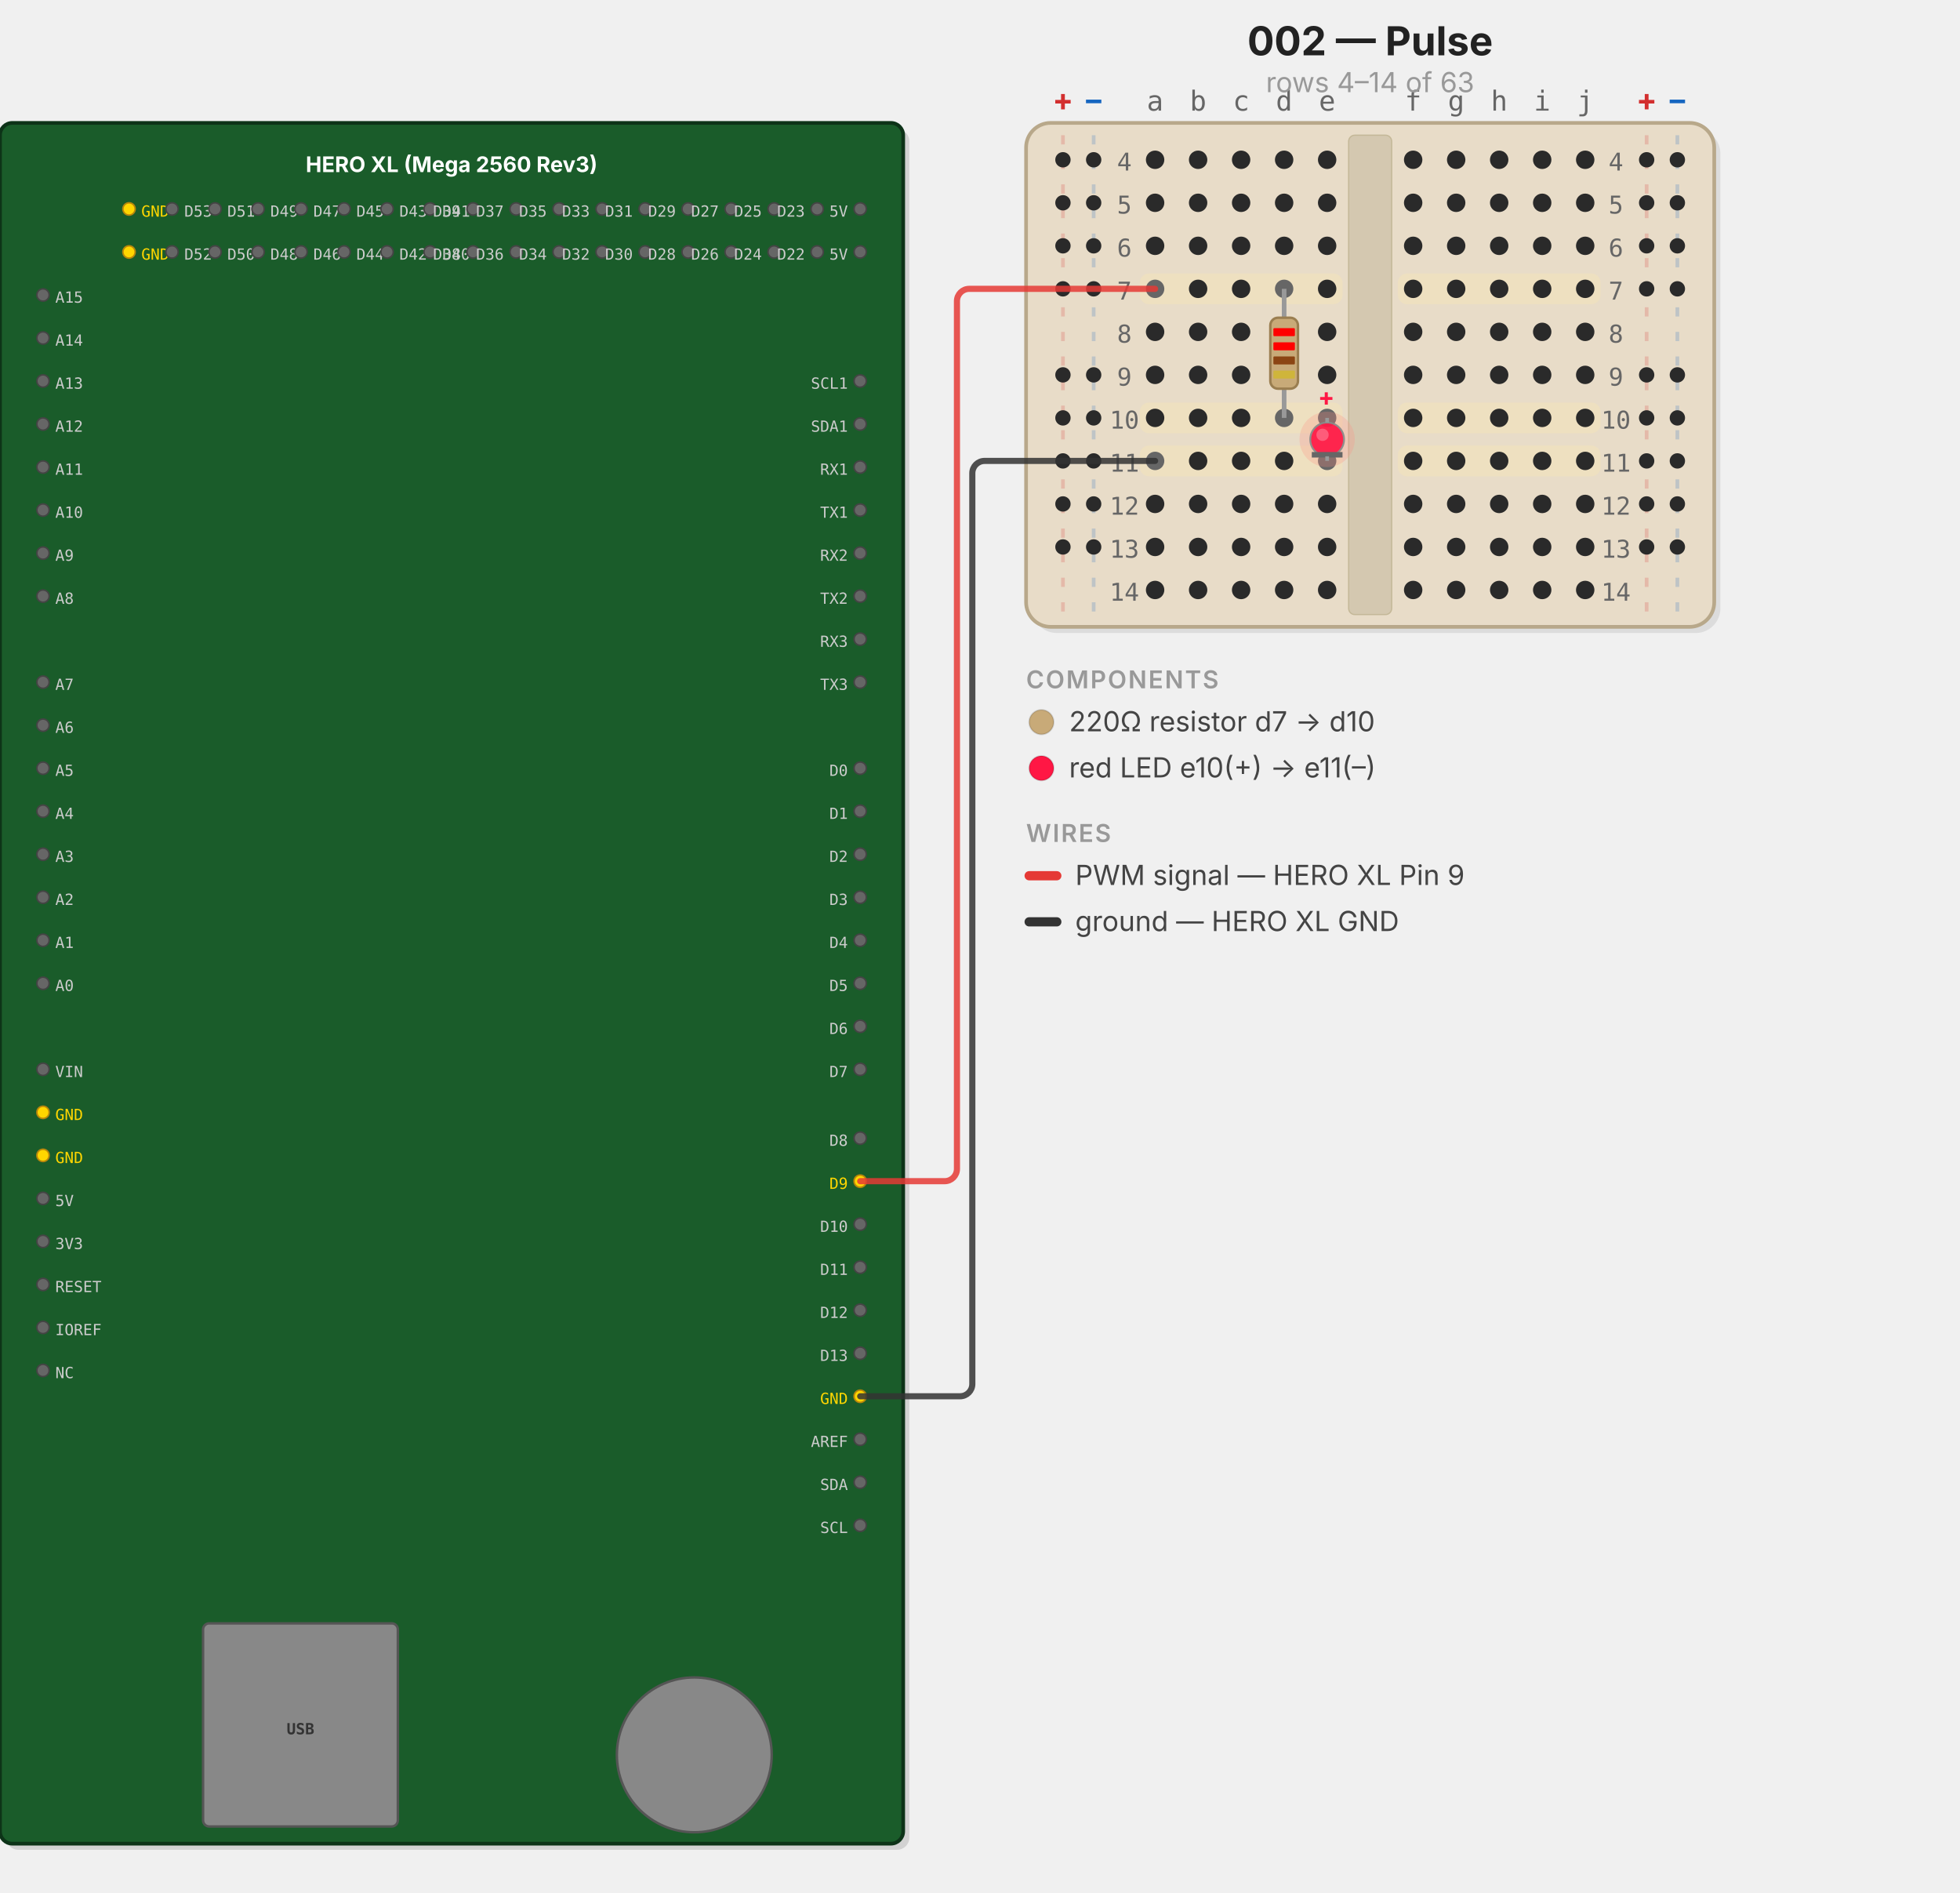
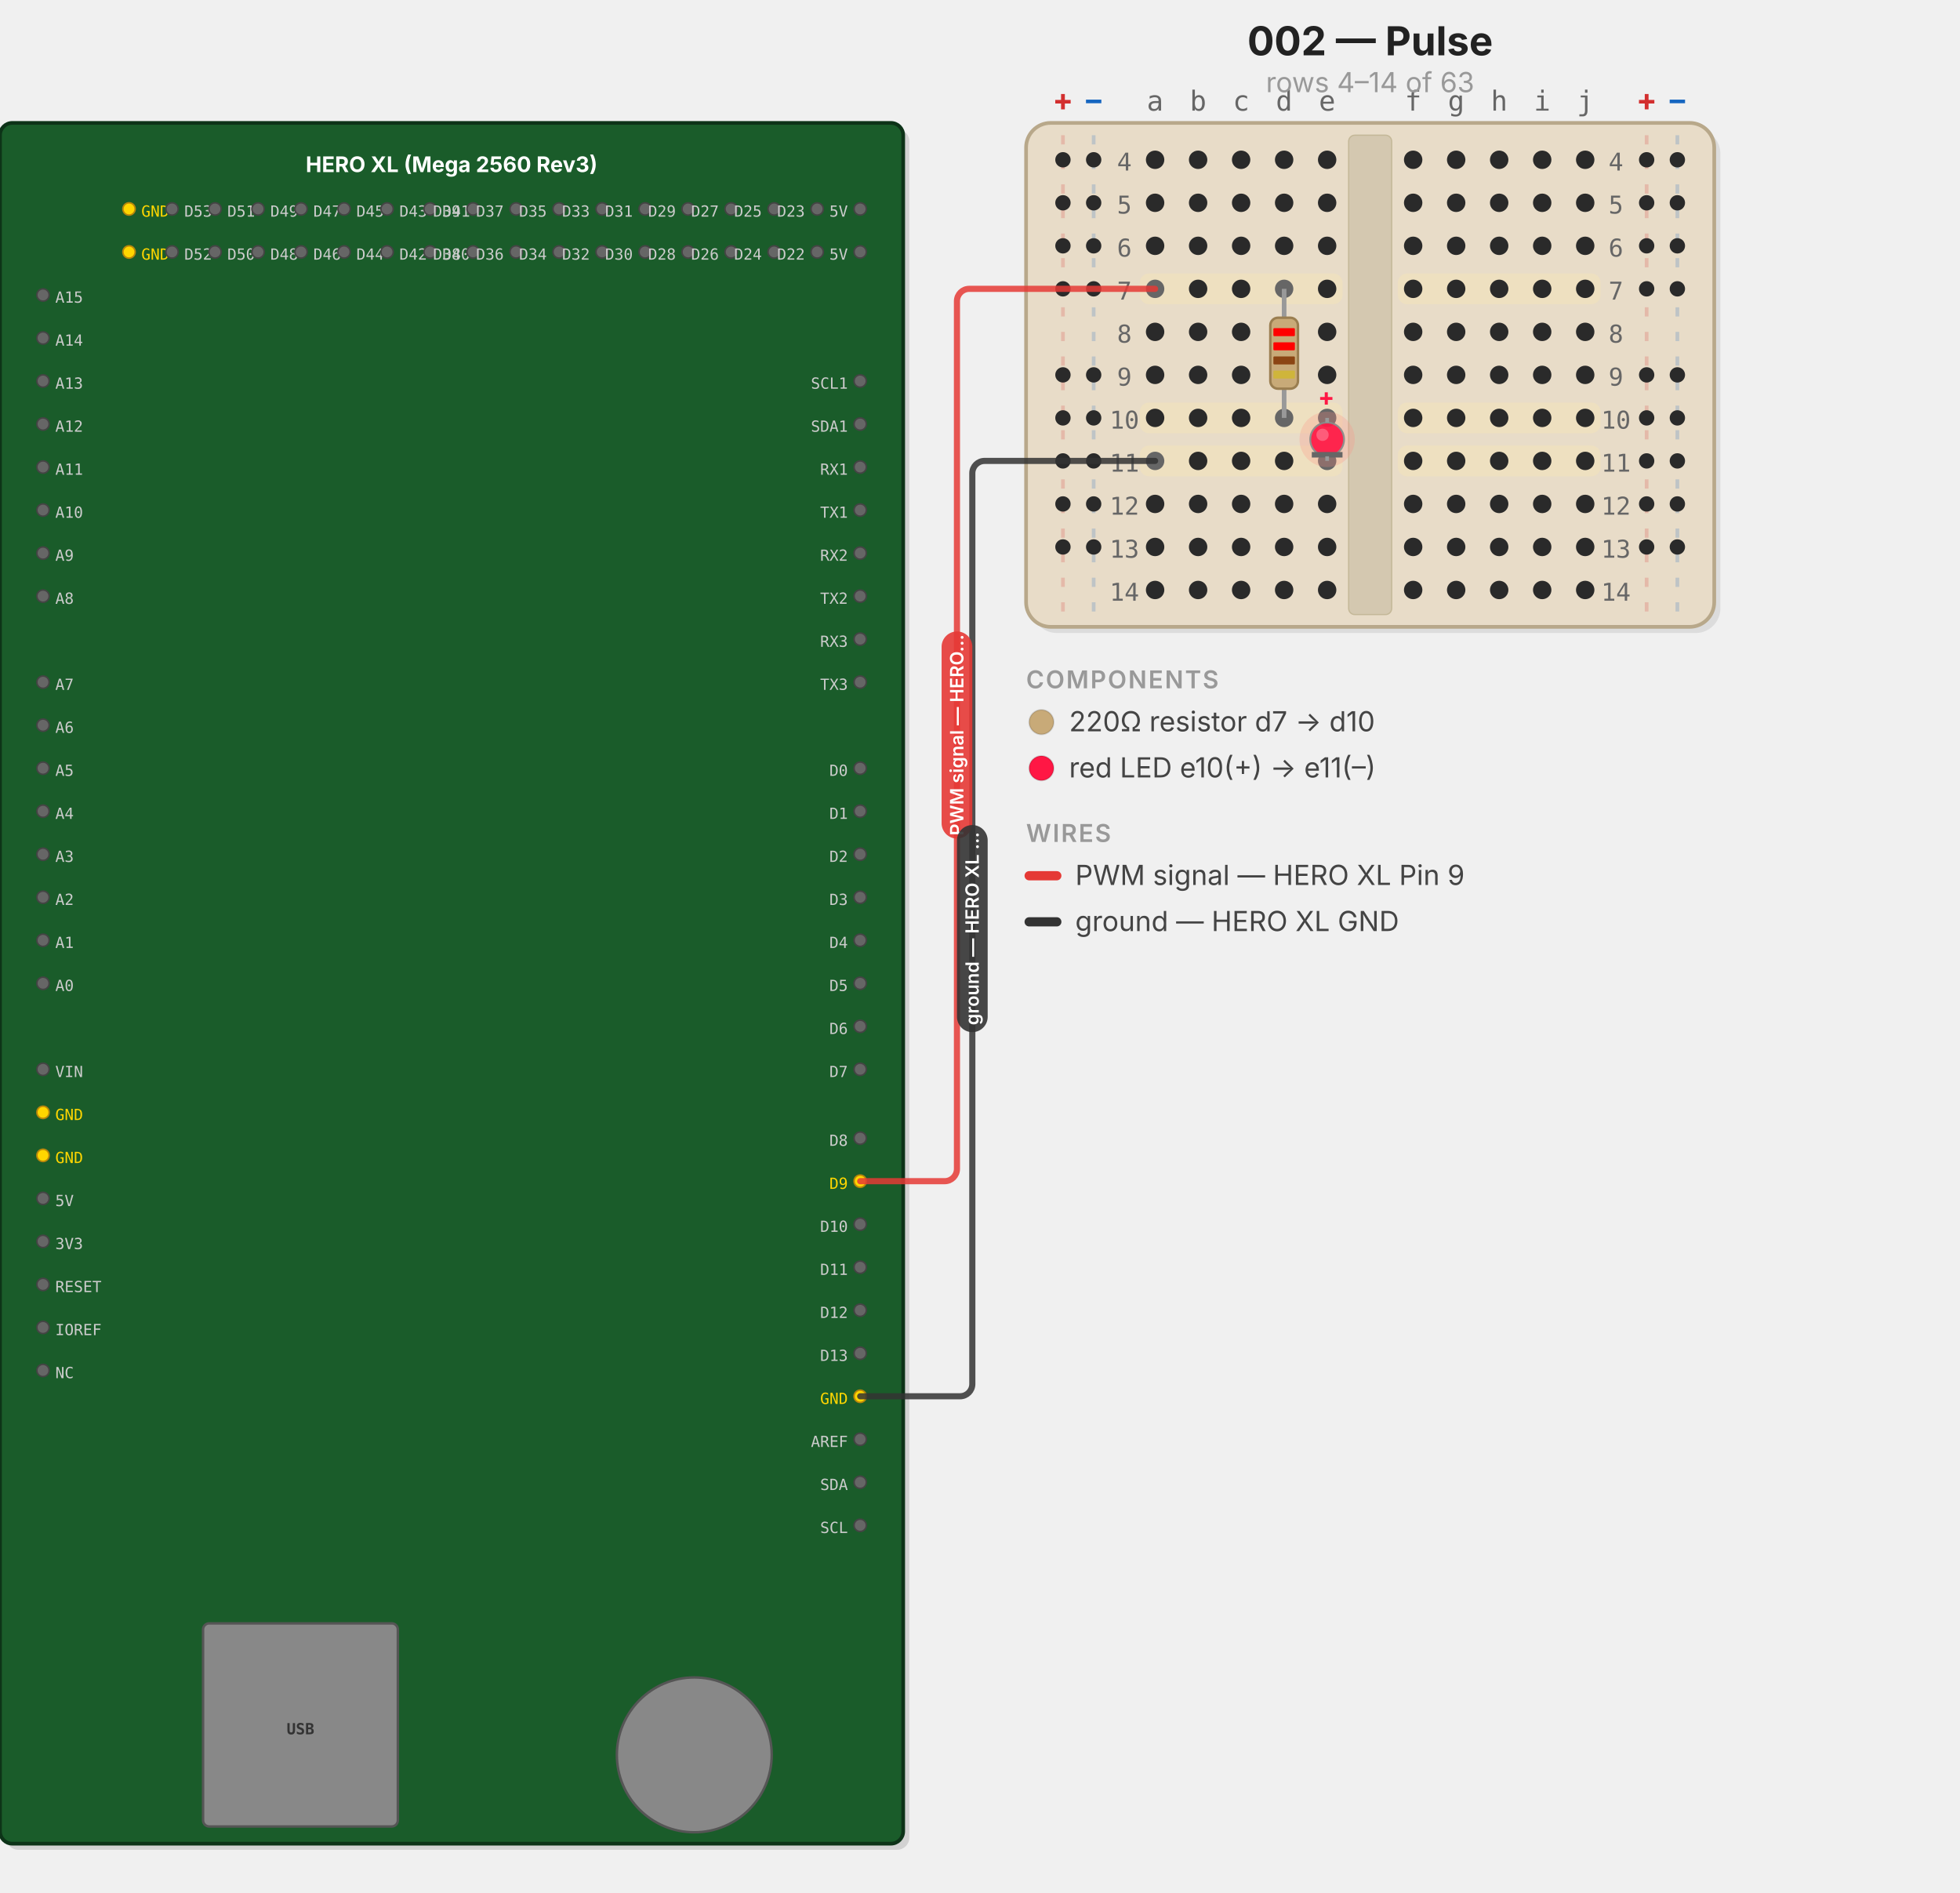
<svg xmlns="http://www.w3.org/2000/svg" viewBox="0 0 638 616" width="638" height="616" style="background:#fff">
  <rect x="2.0" y="42.0" width="294.0" height="560.0" rx="4" fill="#00000020" />
  <rect x="0.0" y="40.0" width="294.0" height="560.0" rx="4" fill="#1a5c2a" stroke="#0d3318" stroke-width="1.2" />
  <rect x="66.1" y="528.3" width="63.4" height="66.1" rx="2" fill="#888" stroke="#555" stroke-width="0.8" />
  <text x="97.8" y="564.4" font-size="5" fill="#333" font-weight="600" text-anchor="middle" font-family="'SF Mono', 'Cascadia Code', 'Fira Code', monospace">USB</text>
  <circle cx="226.0" cy="571.1" r="25.2" fill="#888" stroke="#555" stroke-width="0.8" />
  <text x="147.0" y="56.0" font-size="7" fill="white" font-weight="700" text-anchor="middle" font-family="system-ui, -apple-system, 'Segoe UI', sans-serif">HERO XL (Mega 2560 Rev3)</text>
  <circle cx="14.0" cy="446.0" r="2.0" fill="#666" stroke="#444" stroke-width="0.5" />
  <text x="18.0" y="448.5" font-size="5" fill="#ccc" font-family="'SF Mono', 'Cascadia Code', 'Fira Code', monospace">NC</text>
  <circle cx="14.0" cy="432.0" r="2.0" fill="#666" stroke="#444" stroke-width="0.5" />
  <text x="18.0" y="434.5" font-size="5" fill="#ccc" font-family="'SF Mono', 'Cascadia Code', 'Fira Code', monospace">IOREF</text>
  <circle cx="14.0" cy="418.0" r="2.0" fill="#666" stroke="#444" stroke-width="0.5" />
  <text x="18.0" y="420.5" font-size="5" fill="#ccc" font-family="'SF Mono', 'Cascadia Code', 'Fira Code', monospace">RESET</text>
  <circle cx="14.0" cy="404.0" r="2.0" fill="#666" stroke="#444" stroke-width="0.5" />
  <text x="18.0" y="406.5" font-size="5" fill="#ccc" font-family="'SF Mono', 'Cascadia Code', 'Fira Code', monospace">3V3</text>
  <circle cx="14.0" cy="390.0" r="2.0" fill="#666" stroke="#444" stroke-width="0.5" />
  <text x="18.0" y="392.5" font-size="5" fill="#ccc" font-family="'SF Mono', 'Cascadia Code', 'Fira Code', monospace">5V</text>
  <circle cx="14.0" cy="376.0" r="2.0" fill="#ffd600" stroke="#b8860b" stroke-width="0.5" />
  <text x="18.0" y="378.5" font-size="5" fill="#ffd600" font-family="'SF Mono', 'Cascadia Code', 'Fira Code', monospace">GND</text>
  <circle cx="14.0" cy="362.0" r="2.0" fill="#ffd600" stroke="#b8860b" stroke-width="0.5" />
  <text x="18.0" y="364.5" font-size="5" fill="#ffd600" font-family="'SF Mono', 'Cascadia Code', 'Fira Code', monospace">GND</text>
  <circle cx="14.0" cy="348.0" r="2.0" fill="#666" stroke="#444" stroke-width="0.5" />
  <text x="18.0" y="350.5" font-size="5" fill="#ccc" font-family="'SF Mono', 'Cascadia Code', 'Fira Code', monospace">VIN</text>
  <circle cx="14.0" cy="320.0" r="2.0" fill="#666" stroke="#444" stroke-width="0.5" />
  <text x="18.0" y="322.5" font-size="5" fill="#ccc" font-family="'SF Mono', 'Cascadia Code', 'Fira Code', monospace">A0</text>
  <circle cx="14.0" cy="306.0" r="2.0" fill="#666" stroke="#444" stroke-width="0.5" />
  <text x="18.0" y="308.5" font-size="5" fill="#ccc" font-family="'SF Mono', 'Cascadia Code', 'Fira Code', monospace">A1</text>
  <circle cx="14.0" cy="292.0" r="2.0" fill="#666" stroke="#444" stroke-width="0.5" />
  <text x="18.0" y="294.5" font-size="5" fill="#ccc" font-family="'SF Mono', 'Cascadia Code', 'Fira Code', monospace">A2</text>
  <circle cx="14.0" cy="278.0" r="2.0" fill="#666" stroke="#444" stroke-width="0.5" />
  <text x="18.0" y="280.5" font-size="5" fill="#ccc" font-family="'SF Mono', 'Cascadia Code', 'Fira Code', monospace">A3</text>
  <circle cx="14.0" cy="264.0" r="2.0" fill="#666" stroke="#444" stroke-width="0.5" />
  <text x="18.0" y="266.5" font-size="5" fill="#ccc" font-family="'SF Mono', 'Cascadia Code', 'Fira Code', monospace">A4</text>
  <circle cx="14.0" cy="250.0" r="2.0" fill="#666" stroke="#444" stroke-width="0.5" />
  <text x="18.0" y="252.5" font-size="5" fill="#ccc" font-family="'SF Mono', 'Cascadia Code', 'Fira Code', monospace">A5</text>
  <circle cx="14.0" cy="236.0" r="2.0" fill="#666" stroke="#444" stroke-width="0.5" />
  <text x="18.0" y="238.5" font-size="5" fill="#ccc" font-family="'SF Mono', 'Cascadia Code', 'Fira Code', monospace">A6</text>
  <circle cx="14.0" cy="222.0" r="2.0" fill="#666" stroke="#444" stroke-width="0.5" />
  <text x="18.0" y="224.5" font-size="5" fill="#ccc" font-family="'SF Mono', 'Cascadia Code', 'Fira Code', monospace">A7</text>
  <circle cx="14.0" cy="194.0" r="2.0" fill="#666" stroke="#444" stroke-width="0.5" />
  <text x="18.0" y="196.5" font-size="5" fill="#ccc" font-family="'SF Mono', 'Cascadia Code', 'Fira Code', monospace">A8</text>
  <circle cx="14.0" cy="180.0" r="2.0" fill="#666" stroke="#444" stroke-width="0.5" />
  <text x="18.0" y="182.5" font-size="5" fill="#ccc" font-family="'SF Mono', 'Cascadia Code', 'Fira Code', monospace">A9</text>
  <circle cx="14.0" cy="166.0" r="2.0" fill="#666" stroke="#444" stroke-width="0.5" />
  <text x="18.0" y="168.5" font-size="5" fill="#ccc" font-family="'SF Mono', 'Cascadia Code', 'Fira Code', monospace">A10</text>
  <circle cx="14.0" cy="152.0" r="2.0" fill="#666" stroke="#444" stroke-width="0.5" />
  <text x="18.0" y="154.5" font-size="5" fill="#ccc" font-family="'SF Mono', 'Cascadia Code', 'Fira Code', monospace">A11</text>
  <circle cx="14.0" cy="138.0" r="2.0" fill="#666" stroke="#444" stroke-width="0.5" />
  <text x="18.0" y="140.5" font-size="5" fill="#ccc" font-family="'SF Mono', 'Cascadia Code', 'Fira Code', monospace">A12</text>
  <circle cx="14.0" cy="124.0" r="2.0" fill="#666" stroke="#444" stroke-width="0.5" />
  <text x="18.0" y="126.5" font-size="5" fill="#ccc" font-family="'SF Mono', 'Cascadia Code', 'Fira Code', monospace">A13</text>
  <circle cx="14.0" cy="110.0" r="2.0" fill="#666" stroke="#444" stroke-width="0.5" />
  <text x="18.0" y="112.5" font-size="5" fill="#ccc" font-family="'SF Mono', 'Cascadia Code', 'Fira Code', monospace">A14</text>
  <circle cx="14.0" cy="96.0" r="2.0" fill="#666" stroke="#444" stroke-width="0.5" />
  <text x="18.0" y="98.5" font-size="5" fill="#ccc" font-family="'SF Mono', 'Cascadia Code', 'Fira Code', monospace">A15</text>
  <circle cx="280.0" cy="496.4" r="2.0" fill="#666" stroke="#444" stroke-width="0.5" />
  <text x="276.0" y="498.9" font-size="5" fill="#ccc" text-anchor="end" font-family="'SF Mono', 'Cascadia Code', 'Fira Code', monospace">SCL</text>
  <circle cx="280.0" cy="482.4" r="2.0" fill="#666" stroke="#444" stroke-width="0.5" />
  <text x="276.0" y="484.9" font-size="5" fill="#ccc" text-anchor="end" font-family="'SF Mono', 'Cascadia Code', 'Fira Code', monospace">SDA</text>
  <circle cx="280.0" cy="468.4" r="2.0" fill="#666" stroke="#444" stroke-width="0.5" />
  <text x="276.0" y="470.9" font-size="5" fill="#ccc" text-anchor="end" font-family="'SF Mono', 'Cascadia Code', 'Fira Code', monospace">AREF</text>
  <circle cx="280.0" cy="454.4" r="2.0" fill="#ffd600" stroke="#b8860b" stroke-width="0.5" />
  <text x="276.0" y="456.9" font-size="5" fill="#ffd600" text-anchor="end" font-family="'SF Mono', 'Cascadia Code', 'Fira Code', monospace">GND</text>
  <circle cx="280.0" cy="440.4" r="2.0" fill="#666" stroke="#444" stroke-width="0.5" />
  <text x="276.0" y="442.9" font-size="5" fill="#ccc" text-anchor="end" font-family="'SF Mono', 'Cascadia Code', 'Fira Code', monospace">D13</text>
  <circle cx="280.0" cy="426.4" r="2.0" fill="#666" stroke="#444" stroke-width="0.5" />
  <text x="276.0" y="428.9" font-size="5" fill="#ccc" text-anchor="end" font-family="'SF Mono', 'Cascadia Code', 'Fira Code', monospace">D12</text>
  <circle cx="280.0" cy="412.4" r="2.0" fill="#666" stroke="#444" stroke-width="0.5" />
  <text x="276.0" y="414.9" font-size="5" fill="#ccc" text-anchor="end" font-family="'SF Mono', 'Cascadia Code', 'Fira Code', monospace">D11</text>
  <circle cx="280.0" cy="398.4" r="2.0" fill="#666" stroke="#444" stroke-width="0.5" />
  <text x="276.0" y="400.9" font-size="5" fill="#ccc" text-anchor="end" font-family="'SF Mono', 'Cascadia Code', 'Fira Code', monospace">D10</text>
  <circle cx="280.0" cy="384.4" r="2.0" fill="#ffd600" stroke="#b8860b" stroke-width="0.5" />
  <text x="276.0" y="386.9" font-size="5" fill="#ffd600" text-anchor="end" font-family="'SF Mono', 'Cascadia Code', 'Fira Code', monospace">D9</text>
  <circle cx="280.0" cy="370.4" r="2.0" fill="#666" stroke="#444" stroke-width="0.5" />
  <text x="276.0" y="372.9" font-size="5" fill="#ccc" text-anchor="end" font-family="'SF Mono', 'Cascadia Code', 'Fira Code', monospace">D8</text>
  <circle cx="280.0" cy="348.0" r="2.0" fill="#666" stroke="#444" stroke-width="0.5" />
  <text x="276.0" y="350.5" font-size="5" fill="#ccc" text-anchor="end" font-family="'SF Mono', 'Cascadia Code', 'Fira Code', monospace">D7</text>
  <circle cx="280.0" cy="334.0" r="2.0" fill="#666" stroke="#444" stroke-width="0.5" />
  <text x="276.0" y="336.5" font-size="5" fill="#ccc" text-anchor="end" font-family="'SF Mono', 'Cascadia Code', 'Fira Code', monospace">D6</text>
  <circle cx="280.0" cy="320.0" r="2.0" fill="#666" stroke="#444" stroke-width="0.5" />
  <text x="276.0" y="322.5" font-size="5" fill="#ccc" text-anchor="end" font-family="'SF Mono', 'Cascadia Code', 'Fira Code', monospace">D5</text>
  <circle cx="280.0" cy="306.0" r="2.0" fill="#666" stroke="#444" stroke-width="0.5" />
  <text x="276.0" y="308.5" font-size="5" fill="#ccc" text-anchor="end" font-family="'SF Mono', 'Cascadia Code', 'Fira Code', monospace">D4</text>
  <circle cx="280.0" cy="292.0" r="2.0" fill="#666" stroke="#444" stroke-width="0.5" />
  <text x="276.0" y="294.5" font-size="5" fill="#ccc" text-anchor="end" font-family="'SF Mono', 'Cascadia Code', 'Fira Code', monospace">D3</text>
  <circle cx="280.0" cy="278.0" r="2.0" fill="#666" stroke="#444" stroke-width="0.5" />
  <text x="276.0" y="280.5" font-size="5" fill="#ccc" text-anchor="end" font-family="'SF Mono', 'Cascadia Code', 'Fira Code', monospace">D2</text>
  <circle cx="280.0" cy="264.0" r="2.0" fill="#666" stroke="#444" stroke-width="0.5" />
  <text x="276.0" y="266.5" font-size="5" fill="#ccc" text-anchor="end" font-family="'SF Mono', 'Cascadia Code', 'Fira Code', monospace">D1</text>
  <circle cx="280.0" cy="250.0" r="2.0" fill="#666" stroke="#444" stroke-width="0.5" />
  <text x="276.0" y="252.5" font-size="5" fill="#ccc" text-anchor="end" font-family="'SF Mono', 'Cascadia Code', 'Fira Code', monospace">D0</text>
  <circle cx="280.0" cy="222.0" r="2.0" fill="#666" stroke="#444" stroke-width="0.5" />
  <text x="276.0" y="224.5" font-size="5" fill="#ccc" text-anchor="end" font-family="'SF Mono', 'Cascadia Code', 'Fira Code', monospace">TX3</text>
  <circle cx="280.0" cy="208.0" r="2.0" fill="#666" stroke="#444" stroke-width="0.5" />
  <text x="276.0" y="210.5" font-size="5" fill="#ccc" text-anchor="end" font-family="'SF Mono', 'Cascadia Code', 'Fira Code', monospace">RX3</text>
  <circle cx="280.0" cy="194.0" r="2.0" fill="#666" stroke="#444" stroke-width="0.5" />
  <text x="276.0" y="196.5" font-size="5" fill="#ccc" text-anchor="end" font-family="'SF Mono', 'Cascadia Code', 'Fira Code', monospace">TX2</text>
  <circle cx="280.0" cy="180.0" r="2.0" fill="#666" stroke="#444" stroke-width="0.5" />
  <text x="276.0" y="182.5" font-size="5" fill="#ccc" text-anchor="end" font-family="'SF Mono', 'Cascadia Code', 'Fira Code', monospace">RX2</text>
  <circle cx="280.0" cy="166.0" r="2.0" fill="#666" stroke="#444" stroke-width="0.5" />
  <text x="276.0" y="168.5" font-size="5" fill="#ccc" text-anchor="end" font-family="'SF Mono', 'Cascadia Code', 'Fira Code', monospace">TX1</text>
  <circle cx="280.0" cy="152.0" r="2.0" fill="#666" stroke="#444" stroke-width="0.5" />
  <text x="276.0" y="154.5" font-size="5" fill="#ccc" text-anchor="end" font-family="'SF Mono', 'Cascadia Code', 'Fira Code', monospace">RX1</text>
  <circle cx="280.0" cy="138.0" r="2.0" fill="#666" stroke="#444" stroke-width="0.5" />
  <text x="276.0" y="140.5" font-size="5" fill="#ccc" text-anchor="end" font-family="'SF Mono', 'Cascadia Code', 'Fira Code', monospace">SDA1</text>
  <circle cx="280.0" cy="124.0" r="2.0" fill="#666" stroke="#444" stroke-width="0.5" />
  <text x="276.0" y="126.5" font-size="5" fill="#ccc" text-anchor="end" font-family="'SF Mono', 'Cascadia Code', 'Fira Code', monospace">SCL1</text>
  <circle cx="42.0" cy="82.0" r="2.0" fill="#ffd600" stroke="#b8860b" stroke-width="0.5" />
  <text x="46.0" y="84.5" font-size="5" fill="#ffd600" font-family="'SF Mono', 'Cascadia Code', 'Fira Code', monospace">GND</text>
  <circle cx="56.0" cy="82.0" r="2.0" fill="#666" stroke="#444" stroke-width="0.5" />
  <text x="60.0" y="84.5" font-size="5" fill="#ccc" font-family="'SF Mono', 'Cascadia Code', 'Fira Code', monospace">D52</text>
  <circle cx="70.0" cy="82.0" r="2.0" fill="#666" stroke="#444" stroke-width="0.5" />
  <text x="74.0" y="84.5" font-size="5" fill="#ccc" font-family="'SF Mono', 'Cascadia Code', 'Fira Code', monospace">D50</text>
  <circle cx="84.0" cy="82.0" r="2.0" fill="#666" stroke="#444" stroke-width="0.5" />
  <text x="88.0" y="84.5" font-size="5" fill="#ccc" font-family="'SF Mono', 'Cascadia Code', 'Fira Code', monospace">D48</text>
  <circle cx="98.0" cy="82.0" r="2.0" fill="#666" stroke="#444" stroke-width="0.5" />
  <text x="102.0" y="84.5" font-size="5" fill="#ccc" font-family="'SF Mono', 'Cascadia Code', 'Fira Code', monospace">D46</text>
  <circle cx="112.0" cy="82.0" r="2.0" fill="#666" stroke="#444" stroke-width="0.5" />
  <text x="116.0" y="84.5" font-size="5" fill="#ccc" font-family="'SF Mono', 'Cascadia Code', 'Fira Code', monospace">D44</text>
  <circle cx="126.0" cy="82.0" r="2.0" fill="#666" stroke="#444" stroke-width="0.5" />
  <text x="130.0" y="84.5" font-size="5" fill="#ccc" font-family="'SF Mono', 'Cascadia Code', 'Fira Code', monospace">D42</text>
  <circle cx="140.0" cy="82.0" r="2.0" fill="#666" stroke="#444" stroke-width="0.5" />
  <text x="144.0" y="84.5" font-size="5" fill="#ccc" font-family="'SF Mono', 'Cascadia Code', 'Fira Code', monospace">D40</text>
  <circle cx="154.0" cy="82.0" r="2.0" fill="#666" stroke="#444" stroke-width="0.5" />
  <text x="150.0" y="84.5" font-size="5" fill="#ccc" text-anchor="end" font-family="'SF Mono', 'Cascadia Code', 'Fira Code', monospace">D38</text>
  <circle cx="168.0" cy="82.0" r="2.0" fill="#666" stroke="#444" stroke-width="0.5" />
  <text x="164.0" y="84.5" font-size="5" fill="#ccc" text-anchor="end" font-family="'SF Mono', 'Cascadia Code', 'Fira Code', monospace">D36</text>
  <circle cx="182.0" cy="82.0" r="2.0" fill="#666" stroke="#444" stroke-width="0.5" />
  <text x="178.0" y="84.5" font-size="5" fill="#ccc" text-anchor="end" font-family="'SF Mono', 'Cascadia Code', 'Fira Code', monospace">D34</text>
  <circle cx="196.0" cy="82.0" r="2.0" fill="#666" stroke="#444" stroke-width="0.5" />
  <text x="192.0" y="84.5" font-size="5" fill="#ccc" text-anchor="end" font-family="'SF Mono', 'Cascadia Code', 'Fira Code', monospace">D32</text>
  <circle cx="210.0" cy="82.0" r="2.0" fill="#666" stroke="#444" stroke-width="0.5" />
  <text x="206.0" y="84.5" font-size="5" fill="#ccc" text-anchor="end" font-family="'SF Mono', 'Cascadia Code', 'Fira Code', monospace">D30</text>
  <circle cx="224.0" cy="82.0" r="2.0" fill="#666" stroke="#444" stroke-width="0.5" />
  <text x="220.0" y="84.5" font-size="5" fill="#ccc" text-anchor="end" font-family="'SF Mono', 'Cascadia Code', 'Fira Code', monospace">D28</text>
  <circle cx="238.0" cy="82.0" r="2.0" fill="#666" stroke="#444" stroke-width="0.5" />
  <text x="234.0" y="84.5" font-size="5" fill="#ccc" text-anchor="end" font-family="'SF Mono', 'Cascadia Code', 'Fira Code', monospace">D26</text>
  <circle cx="252.0" cy="82.0" r="2.0" fill="#666" stroke="#444" stroke-width="0.5" />
  <text x="248.0" y="84.5" font-size="5" fill="#ccc" text-anchor="end" font-family="'SF Mono', 'Cascadia Code', 'Fira Code', monospace">D24</text>
  <circle cx="266.0" cy="82.0" r="2.0" fill="#666" stroke="#444" stroke-width="0.5" />
  <text x="262.0" y="84.5" font-size="5" fill="#ccc" text-anchor="end" font-family="'SF Mono', 'Cascadia Code', 'Fira Code', monospace">D22</text>
  <circle cx="280.0" cy="82.0" r="2.0" fill="#666" stroke="#444" stroke-width="0.5" />
  <text x="276.0" y="84.5" font-size="5" fill="#ccc" text-anchor="end" font-family="'SF Mono', 'Cascadia Code', 'Fira Code', monospace">5V</text>
  <circle cx="42.0" cy="68.0" r="2.0" fill="#ffd600" stroke="#b8860b" stroke-width="0.5" />
  <text x="46.0" y="70.5" font-size="5" fill="#ffd600" font-family="'SF Mono', 'Cascadia Code', 'Fira Code', monospace">GND</text>
  <circle cx="56.0" cy="68.0" r="2.0" fill="#666" stroke="#444" stroke-width="0.5" />
  <text x="60.0" y="70.5" font-size="5" fill="#ccc" font-family="'SF Mono', 'Cascadia Code', 'Fira Code', monospace">D53</text>
  <circle cx="70.0" cy="68.0" r="2.0" fill="#666" stroke="#444" stroke-width="0.5" />
  <text x="74.0" y="70.5" font-size="5" fill="#ccc" font-family="'SF Mono', 'Cascadia Code', 'Fira Code', monospace">D51</text>
  <circle cx="84.0" cy="68.0" r="2.0" fill="#666" stroke="#444" stroke-width="0.5" />
  <text x="88.0" y="70.5" font-size="5" fill="#ccc" font-family="'SF Mono', 'Cascadia Code', 'Fira Code', monospace">D49</text>
  <circle cx="98.0" cy="68.0" r="2.0" fill="#666" stroke="#444" stroke-width="0.5" />
  <text x="102.0" y="70.5" font-size="5" fill="#ccc" font-family="'SF Mono', 'Cascadia Code', 'Fira Code', monospace">D47</text>
  <circle cx="112.0" cy="68.0" r="2.0" fill="#666" stroke="#444" stroke-width="0.5" />
  <text x="116.0" y="70.5" font-size="5" fill="#ccc" font-family="'SF Mono', 'Cascadia Code', 'Fira Code', monospace">D45</text>
  <circle cx="126.0" cy="68.0" r="2.0" fill="#666" stroke="#444" stroke-width="0.5" />
  <text x="130.0" y="70.5" font-size="5" fill="#ccc" font-family="'SF Mono', 'Cascadia Code', 'Fira Code', monospace">D43</text>
  <circle cx="140.0" cy="68.0" r="2.0" fill="#666" stroke="#444" stroke-width="0.5" />
  <text x="144.0" y="70.5" font-size="5" fill="#ccc" font-family="'SF Mono', 'Cascadia Code', 'Fira Code', monospace">D41</text>
  <circle cx="154.0" cy="68.0" r="2.0" fill="#666" stroke="#444" stroke-width="0.5" />
  <text x="150.0" y="70.5" font-size="5" fill="#ccc" text-anchor="end" font-family="'SF Mono', 'Cascadia Code', 'Fira Code', monospace">D39</text>
  <circle cx="168.0" cy="68.0" r="2.0" fill="#666" stroke="#444" stroke-width="0.5" />
  <text x="164.0" y="70.5" font-size="5" fill="#ccc" text-anchor="end" font-family="'SF Mono', 'Cascadia Code', 'Fira Code', monospace">D37</text>
  <circle cx="182.0" cy="68.0" r="2.0" fill="#666" stroke="#444" stroke-width="0.5" />
  <text x="178.0" y="70.5" font-size="5" fill="#ccc" text-anchor="end" font-family="'SF Mono', 'Cascadia Code', 'Fira Code', monospace">D35</text>
  <circle cx="196.0" cy="68.0" r="2.0" fill="#666" stroke="#444" stroke-width="0.5" />
  <text x="192.0" y="70.5" font-size="5" fill="#ccc" text-anchor="end" font-family="'SF Mono', 'Cascadia Code', 'Fira Code', monospace">D33</text>
  <circle cx="210.0" cy="68.0" r="2.0" fill="#666" stroke="#444" stroke-width="0.5" />
  <text x="206.0" y="70.5" font-size="5" fill="#ccc" text-anchor="end" font-family="'SF Mono', 'Cascadia Code', 'Fira Code', monospace">D31</text>
  <circle cx="224.0" cy="68.0" r="2.0" fill="#666" stroke="#444" stroke-width="0.5" />
  <text x="220.0" y="70.5" font-size="5" fill="#ccc" text-anchor="end" font-family="'SF Mono', 'Cascadia Code', 'Fira Code', monospace">D29</text>
  <circle cx="238.0" cy="68.0" r="2.0" fill="#666" stroke="#444" stroke-width="0.5" />
  <text x="234.0" y="70.5" font-size="5" fill="#ccc" text-anchor="end" font-family="'SF Mono', 'Cascadia Code', 'Fira Code', monospace">D27</text>
  <circle cx="252.0" cy="68.0" r="2.0" fill="#666" stroke="#444" stroke-width="0.5" />
  <text x="248.0" y="70.5" font-size="5" fill="#ccc" text-anchor="end" font-family="'SF Mono', 'Cascadia Code', 'Fira Code', monospace">D25</text>
  <circle cx="266.0" cy="68.0" r="2.0" fill="#666" stroke="#444" stroke-width="0.5" />
  <text x="262.0" y="70.5" font-size="5" fill="#ccc" text-anchor="end" font-family="'SF Mono', 'Cascadia Code', 'Fira Code', monospace">D23</text>
  <circle cx="280.0" cy="68.0" r="2.0" fill="#666" stroke="#444" stroke-width="0.5" />
  <text x="276.0" y="70.5" font-size="5" fill="#ccc" text-anchor="end" font-family="'SF Mono', 'Cascadia Code', 'Fira Code', monospace">5V</text>
  <rect x="336.0" y="42.0" width="224.0" height="164.0" rx="8" fill="#00000015" />
  <rect x="334.0" y="40.0" width="224.0" height="164.0" rx="8" fill="#e8dcc8" stroke="#b8a88a" stroke-width="1.2" />
  <rect x="439.0" y="44.0" width="14.0" height="156.0" rx="2" fill="#d4c8b0" stroke="#c4b898" stroke-width="0.4" />
  <line x1="346.0" y1="44.0" x2="346.0" y2="200.0" stroke="#d32f2f" stroke-width="1.2" opacity="0.2" stroke-dasharray="3,5" />
  <line x1="356.0" y1="44.0" x2="356.0" y2="200.0" stroke="#1565c0" stroke-width="1.2" opacity="0.2" stroke-dasharray="3,5" />
  <line x1="536.0" y1="44.0" x2="536.0" y2="200.0" stroke="#d32f2f" stroke-width="1.2" opacity="0.2" stroke-dasharray="3,5" />
  <line x1="546.0" y1="44.0" x2="546.0" y2="200.0" stroke="#1565c0" stroke-width="1.2" opacity="0.2" stroke-dasharray="3,5" />
  <rect x="371.0" y="89.0" width="66.0" height="10.0" rx="3" fill="#ffeaa7" opacity="0.25" />
  <rect x="455.0" y="89.0" width="66.0" height="10.0" rx="3" fill="#ffeaa7" opacity="0.25" />
  <rect x="371.0" y="131.0" width="66.0" height="10.0" rx="3" fill="#ffeaa7" opacity="0.25" />
  <rect x="455.0" y="131.0" width="66.0" height="10.0" rx="3" fill="#ffeaa7" opacity="0.25" />
  <rect x="371.0" y="145.0" width="66.0" height="10.0" rx="3" fill="#ffeaa7" opacity="0.25" />
  <rect x="455.0" y="145.0" width="66.0" height="10.0" rx="3" fill="#ffeaa7" opacity="0.25" />
  <circle cx="376.0" cy="52.0" r="3.0" fill="#2a2a2a" />
  <circle cx="376.0" cy="66.0" r="3.0" fill="#2a2a2a" />
  <circle cx="376.0" cy="80.0" r="3.0" fill="#2a2a2a" />
  <circle cx="376.0" cy="94.0" r="3.0" fill="#666" />
  <circle cx="376.0" cy="108.0" r="3.0" fill="#2a2a2a" />
  <circle cx="376.0" cy="122.0" r="3.0" fill="#2a2a2a" />
  <circle cx="376.0" cy="136.0" r="3.0" fill="#2a2a2a" />
  <circle cx="376.0" cy="150.0" r="3.0" fill="#666" />
  <circle cx="376.0" cy="164.0" r="3.0" fill="#2a2a2a" />
  <circle cx="376.0" cy="178.0" r="3.0" fill="#2a2a2a" />
  <circle cx="376.0" cy="192.0" r="3.0" fill="#2a2a2a" />
  <circle cx="390.0" cy="52.0" r="3.0" fill="#2a2a2a" />
  <circle cx="390.0" cy="66.0" r="3.0" fill="#2a2a2a" />
  <circle cx="390.0" cy="80.0" r="3.0" fill="#2a2a2a" />
  <circle cx="390.0" cy="94.0" r="3.0" fill="#2a2a2a" />
  <circle cx="390.0" cy="108.0" r="3.0" fill="#2a2a2a" />
  <circle cx="390.0" cy="122.0" r="3.0" fill="#2a2a2a" />
  <circle cx="390.0" cy="136.0" r="3.0" fill="#2a2a2a" />
  <circle cx="390.0" cy="150.0" r="3.0" fill="#2a2a2a" />
  <circle cx="390.0" cy="164.0" r="3.0" fill="#2a2a2a" />
  <circle cx="390.0" cy="178.0" r="3.0" fill="#2a2a2a" />
  <circle cx="390.0" cy="192.0" r="3.0" fill="#2a2a2a" />
  <circle cx="404.0" cy="52.0" r="3.0" fill="#2a2a2a" />
  <circle cx="404.0" cy="66.0" r="3.0" fill="#2a2a2a" />
  <circle cx="404.0" cy="80.0" r="3.0" fill="#2a2a2a" />
  <circle cx="404.0" cy="94.0" r="3.0" fill="#2a2a2a" />
  <circle cx="404.0" cy="108.0" r="3.0" fill="#2a2a2a" />
  <circle cx="404.0" cy="122.0" r="3.0" fill="#2a2a2a" />
  <circle cx="404.0" cy="136.0" r="3.0" fill="#2a2a2a" />
  <circle cx="404.0" cy="150.0" r="3.0" fill="#2a2a2a" />
  <circle cx="404.0" cy="164.0" r="3.0" fill="#2a2a2a" />
  <circle cx="404.0" cy="178.0" r="3.0" fill="#2a2a2a" />
  <circle cx="404.0" cy="192.0" r="3.0" fill="#2a2a2a" />
  <circle cx="418.0" cy="52.0" r="3.0" fill="#2a2a2a" />
  <circle cx="418.0" cy="66.0" r="3.0" fill="#2a2a2a" />
  <circle cx="418.0" cy="80.0" r="3.0" fill="#2a2a2a" />
  <circle cx="418.0" cy="94.0" r="3.0" fill="#666" />
  <circle cx="418.0" cy="108.0" r="3.0" fill="#2a2a2a" />
  <circle cx="418.0" cy="122.0" r="3.0" fill="#2a2a2a" />
  <circle cx="418.0" cy="136.0" r="3.0" fill="#666" />
  <circle cx="418.0" cy="150.0" r="3.0" fill="#2a2a2a" />
  <circle cx="418.0" cy="164.0" r="3.0" fill="#2a2a2a" />
  <circle cx="418.0" cy="178.0" r="3.0" fill="#2a2a2a" />
  <circle cx="418.0" cy="192.0" r="3.0" fill="#2a2a2a" />
  <circle cx="432.0" cy="52.0" r="3.0" fill="#2a2a2a" />
  <circle cx="432.0" cy="66.0" r="3.0" fill="#2a2a2a" />
  <circle cx="432.0" cy="80.0" r="3.0" fill="#2a2a2a" />
  <circle cx="432.0" cy="94.0" r="3.0" fill="#2a2a2a" />
  <circle cx="432.0" cy="108.0" r="3.0" fill="#2a2a2a" />
  <circle cx="432.0" cy="122.0" r="3.0" fill="#2a2a2a" />
  <circle cx="432.0" cy="136.0" r="3.0" fill="#666" />
  <circle cx="432.0" cy="150.0" r="3.0" fill="#666" />
  <circle cx="432.0" cy="164.0" r="3.0" fill="#2a2a2a" />
  <circle cx="432.0" cy="178.0" r="3.0" fill="#2a2a2a" />
  <circle cx="432.0" cy="192.0" r="3.0" fill="#2a2a2a" />
  <circle cx="460.0" cy="52.0" r="3.0" fill="#2a2a2a" />
  <circle cx="460.0" cy="66.0" r="3.0" fill="#2a2a2a" />
  <circle cx="460.0" cy="80.0" r="3.0" fill="#2a2a2a" />
  <circle cx="460.0" cy="94.0" r="3.0" fill="#2a2a2a" />
  <circle cx="460.0" cy="108.0" r="3.0" fill="#2a2a2a" />
  <circle cx="460.0" cy="122.0" r="3.0" fill="#2a2a2a" />
  <circle cx="460.0" cy="136.0" r="3.0" fill="#2a2a2a" />
  <circle cx="460.0" cy="150.0" r="3.0" fill="#2a2a2a" />
  <circle cx="460.0" cy="164.0" r="3.0" fill="#2a2a2a" />
  <circle cx="460.0" cy="178.0" r="3.0" fill="#2a2a2a" />
  <circle cx="460.0" cy="192.0" r="3.0" fill="#2a2a2a" />
  <circle cx="474.0" cy="52.0" r="3.0" fill="#2a2a2a" />
  <circle cx="474.0" cy="66.0" r="3.0" fill="#2a2a2a" />
  <circle cx="474.0" cy="80.0" r="3.0" fill="#2a2a2a" />
  <circle cx="474.0" cy="94.0" r="3.0" fill="#2a2a2a" />
  <circle cx="474.0" cy="108.0" r="3.0" fill="#2a2a2a" />
  <circle cx="474.0" cy="122.0" r="3.0" fill="#2a2a2a" />
  <circle cx="474.0" cy="136.0" r="3.0" fill="#2a2a2a" />
  <circle cx="474.0" cy="150.0" r="3.0" fill="#2a2a2a" />
  <circle cx="474.0" cy="164.0" r="3.0" fill="#2a2a2a" />
  <circle cx="474.0" cy="178.0" r="3.0" fill="#2a2a2a" />
  <circle cx="474.0" cy="192.0" r="3.0" fill="#2a2a2a" />
  <circle cx="488.0" cy="52.0" r="3.0" fill="#2a2a2a" />
  <circle cx="488.0" cy="66.0" r="3.0" fill="#2a2a2a" />
  <circle cx="488.0" cy="80.0" r="3.0" fill="#2a2a2a" />
  <circle cx="488.0" cy="94.0" r="3.0" fill="#2a2a2a" />
  <circle cx="488.0" cy="108.0" r="3.0" fill="#2a2a2a" />
  <circle cx="488.0" cy="122.0" r="3.0" fill="#2a2a2a" />
  <circle cx="488.0" cy="136.0" r="3.0" fill="#2a2a2a" />
  <circle cx="488.0" cy="150.0" r="3.0" fill="#2a2a2a" />
  <circle cx="488.0" cy="164.0" r="3.0" fill="#2a2a2a" />
  <circle cx="488.0" cy="178.0" r="3.0" fill="#2a2a2a" />
  <circle cx="488.0" cy="192.0" r="3.0" fill="#2a2a2a" />
  <circle cx="502.0" cy="52.0" r="3.0" fill="#2a2a2a" />
  <circle cx="502.0" cy="66.0" r="3.0" fill="#2a2a2a" />
  <circle cx="502.0" cy="80.0" r="3.0" fill="#2a2a2a" />
  <circle cx="502.0" cy="94.0" r="3.0" fill="#2a2a2a" />
  <circle cx="502.0" cy="108.0" r="3.0" fill="#2a2a2a" />
  <circle cx="502.0" cy="122.0" r="3.0" fill="#2a2a2a" />
  <circle cx="502.0" cy="136.0" r="3.0" fill="#2a2a2a" />
  <circle cx="502.0" cy="150.0" r="3.0" fill="#2a2a2a" />
  <circle cx="502.0" cy="164.0" r="3.0" fill="#2a2a2a" />
  <circle cx="502.0" cy="178.0" r="3.0" fill="#2a2a2a" />
  <circle cx="502.0" cy="192.0" r="3.0" fill="#2a2a2a" />
  <circle cx="516.0" cy="52.0" r="3.0" fill="#2a2a2a" />
  <circle cx="516.0" cy="66.0" r="3.0" fill="#2a2a2a" />
  <circle cx="516.0" cy="80.0" r="3.0" fill="#2a2a2a" />
  <circle cx="516.0" cy="94.0" r="3.0" fill="#2a2a2a" />
  <circle cx="516.0" cy="108.0" r="3.0" fill="#2a2a2a" />
  <circle cx="516.0" cy="122.0" r="3.0" fill="#2a2a2a" />
  <circle cx="516.0" cy="136.0" r="3.0" fill="#2a2a2a" />
  <circle cx="516.0" cy="150.0" r="3.0" fill="#2a2a2a" />
  <circle cx="516.0" cy="164.0" r="3.0" fill="#2a2a2a" />
  <circle cx="516.0" cy="178.0" r="3.0" fill="#2a2a2a" />
  <circle cx="516.0" cy="192.0" r="3.0" fill="#2a2a2a" />
  <circle cx="346.0" cy="52.0" r="2.5" fill="#2a2a2a" />
  <circle cx="346.0" cy="66.0" r="2.5" fill="#2a2a2a" />
  <circle cx="346.0" cy="80.0" r="2.5" fill="#2a2a2a" />
  <circle cx="346.0" cy="94.0" r="2.5" fill="#2a2a2a" />
  <circle cx="346.0" cy="122.0" r="2.5" fill="#2a2a2a" />
  <circle cx="346.0" cy="136.0" r="2.5" fill="#2a2a2a" />
  <circle cx="346.0" cy="150.0" r="2.5" fill="#2a2a2a" />
  <circle cx="346.0" cy="164.0" r="2.5" fill="#2a2a2a" />
  <circle cx="346.0" cy="178.0" r="2.5" fill="#2a2a2a" />
  <circle cx="356.0" cy="52.0" r="2.5" fill="#2a2a2a" />
  <circle cx="356.0" cy="66.0" r="2.5" fill="#2a2a2a" />
  <circle cx="356.0" cy="80.0" r="2.5" fill="#2a2a2a" />
  <circle cx="356.0" cy="94.0" r="2.5" fill="#2a2a2a" />
  <circle cx="356.0" cy="122.0" r="2.5" fill="#2a2a2a" />
  <circle cx="356.0" cy="136.0" r="2.5" fill="#2a2a2a" />
  <circle cx="356.0" cy="150.0" r="2.5" fill="#2a2a2a" />
  <circle cx="356.0" cy="164.0" r="2.5" fill="#2a2a2a" />
  <circle cx="356.0" cy="178.0" r="2.5" fill="#2a2a2a" />
  <circle cx="536.0" cy="52.0" r="2.5" fill="#2a2a2a" />
  <circle cx="536.0" cy="66.0" r="2.5" fill="#2a2a2a" />
  <circle cx="536.0" cy="80.0" r="2.5" fill="#2a2a2a" />
  <circle cx="536.0" cy="94.0" r="2.5" fill="#2a2a2a" />
  <circle cx="536.0" cy="122.0" r="2.5" fill="#2a2a2a" />
  <circle cx="536.0" cy="136.0" r="2.5" fill="#2a2a2a" />
  <circle cx="536.0" cy="150.0" r="2.5" fill="#2a2a2a" />
  <circle cx="536.0" cy="164.0" r="2.5" fill="#2a2a2a" />
  <circle cx="536.0" cy="178.0" r="2.5" fill="#2a2a2a" />
  <circle cx="546.0" cy="52.0" r="2.5" fill="#2a2a2a" />
  <circle cx="546.0" cy="66.0" r="2.5" fill="#2a2a2a" />
  <circle cx="546.0" cy="80.0" r="2.5" fill="#2a2a2a" />
  <circle cx="546.0" cy="94.0" r="2.5" fill="#2a2a2a" />
  <circle cx="546.0" cy="122.0" r="2.5" fill="#2a2a2a" />
  <circle cx="546.0" cy="136.0" r="2.5" fill="#2a2a2a" />
  <circle cx="546.0" cy="150.0" r="2.5" fill="#2a2a2a" />
  <circle cx="546.0" cy="164.0" r="2.5" fill="#2a2a2a" />
  <circle cx="546.0" cy="178.0" r="2.5" fill="#2a2a2a" />
  <text x="376.0" y="36.0" font-size="9" fill="#666" text-anchor="middle" font-family="'SF Mono', 'Cascadia Code', 'Fira Code', monospace">a</text>
  <text x="390.0" y="36.0" font-size="9" fill="#666" text-anchor="middle" font-family="'SF Mono', 'Cascadia Code', 'Fira Code', monospace">b</text>
  <text x="404.0" y="36.0" font-size="9" fill="#666" text-anchor="middle" font-family="'SF Mono', 'Cascadia Code', 'Fira Code', monospace">c</text>
  <text x="418.0" y="36.0" font-size="9" fill="#666" text-anchor="middle" font-family="'SF Mono', 'Cascadia Code', 'Fira Code', monospace">d</text>
  <text x="432.0" y="36.0" font-size="9" fill="#666" text-anchor="middle" font-family="'SF Mono', 'Cascadia Code', 'Fira Code', monospace">e</text>
  <text x="460.0" y="36.0" font-size="9" fill="#666" text-anchor="middle" font-family="'SF Mono', 'Cascadia Code', 'Fira Code', monospace">f</text>
  <text x="474.0" y="36.0" font-size="9" fill="#666" text-anchor="middle" font-family="'SF Mono', 'Cascadia Code', 'Fira Code', monospace">g</text>
  <text x="488.0" y="36.0" font-size="9" fill="#666" text-anchor="middle" font-family="'SF Mono', 'Cascadia Code', 'Fira Code', monospace">h</text>
  <text x="502.0" y="36.0" font-size="9" fill="#666" text-anchor="middle" font-family="'SF Mono', 'Cascadia Code', 'Fira Code', monospace">i</text>
  <text x="516.0" y="36.0" font-size="9" fill="#666" text-anchor="middle" font-family="'SF Mono', 'Cascadia Code', 'Fira Code', monospace">j</text>
  <text x="346.0" y="36.0" font-size="10" fill="#d32f2f" font-weight="bold" text-anchor="middle" font-family="system-ui, -apple-system, 'Segoe UI', sans-serif">+</text>
  <text x="356.0" y="36.0" font-size="10" fill="#1565c0" font-weight="bold" text-anchor="middle" font-family="system-ui, -apple-system, 'Segoe UI', sans-serif">–</text>
  <text x="536.0" y="36.0" font-size="10" fill="#d32f2f" font-weight="bold" text-anchor="middle" font-family="system-ui, -apple-system, 'Segoe UI', sans-serif">+</text>
  <text x="546.0" y="36.0" font-size="10" fill="#1565c0" font-weight="bold" text-anchor="middle" font-family="system-ui, -apple-system, 'Segoe UI', sans-serif">–</text>
  <text x="366.0" y="55.5" font-size="8" fill="#666" text-anchor="middle" font-family="'SF Mono', 'Cascadia Code', 'Fira Code', monospace">4</text>
  <text x="526.0" y="55.5" font-size="8" fill="#666" text-anchor="middle" font-family="'SF Mono', 'Cascadia Code', 'Fira Code', monospace">4</text>
  <text x="366.0" y="69.5" font-size="8" fill="#666" text-anchor="middle" font-family="'SF Mono', 'Cascadia Code', 'Fira Code', monospace">5</text>
  <text x="526.0" y="69.5" font-size="8" fill="#666" text-anchor="middle" font-family="'SF Mono', 'Cascadia Code', 'Fira Code', monospace">5</text>
  <text x="366.0" y="83.5" font-size="8" fill="#666" text-anchor="middle" font-family="'SF Mono', 'Cascadia Code', 'Fira Code', monospace">6</text>
  <text x="526.0" y="83.5" font-size="8" fill="#666" text-anchor="middle" font-family="'SF Mono', 'Cascadia Code', 'Fira Code', monospace">6</text>
  <text x="366.0" y="97.5" font-size="8" fill="#666" text-anchor="middle" font-family="'SF Mono', 'Cascadia Code', 'Fira Code', monospace">7</text>
  <text x="526.0" y="97.5" font-size="8" fill="#666" text-anchor="middle" font-family="'SF Mono', 'Cascadia Code', 'Fira Code', monospace">7</text>
  <text x="366.0" y="111.5" font-size="8" fill="#666" text-anchor="middle" font-family="'SF Mono', 'Cascadia Code', 'Fira Code', monospace">8</text>
  <text x="526.0" y="111.5" font-size="8" fill="#666" text-anchor="middle" font-family="'SF Mono', 'Cascadia Code', 'Fira Code', monospace">8</text>
  <text x="366.0" y="125.5" font-size="8" fill="#666" text-anchor="middle" font-family="'SF Mono', 'Cascadia Code', 'Fira Code', monospace">9</text>
  <text x="526.0" y="125.5" font-size="8" fill="#666" text-anchor="middle" font-family="'SF Mono', 'Cascadia Code', 'Fira Code', monospace">9</text>
  <text x="366.0" y="139.5" font-size="8" fill="#666" text-anchor="middle" font-family="'SF Mono', 'Cascadia Code', 'Fira Code', monospace">10</text>
  <text x="526.0" y="139.5" font-size="8" fill="#666" text-anchor="middle" font-family="'SF Mono', 'Cascadia Code', 'Fira Code', monospace">10</text>
  <text x="366.0" y="153.5" font-size="8" fill="#666" text-anchor="middle" font-family="'SF Mono', 'Cascadia Code', 'Fira Code', monospace">11</text>
  <text x="526.0" y="153.5" font-size="8" fill="#666" text-anchor="middle" font-family="'SF Mono', 'Cascadia Code', 'Fira Code', monospace">11</text>
  <text x="366.0" y="167.5" font-size="8" fill="#666" text-anchor="middle" font-family="'SF Mono', 'Cascadia Code', 'Fira Code', monospace">12</text>
  <text x="526.0" y="167.5" font-size="8" fill="#666" text-anchor="middle" font-family="'SF Mono', 'Cascadia Code', 'Fira Code', monospace">12</text>
  <text x="366.0" y="181.5" font-size="8" fill="#666" text-anchor="middle" font-family="'SF Mono', 'Cascadia Code', 'Fira Code', monospace">13</text>
  <text x="526.0" y="181.5" font-size="8" fill="#666" text-anchor="middle" font-family="'SF Mono', 'Cascadia Code', 'Fira Code', monospace">13</text>
  <text x="366.0" y="195.5" font-size="8" fill="#666" text-anchor="middle" font-family="'SF Mono', 'Cascadia Code', 'Fira Code', monospace">14</text>
  <text x="526.0" y="195.5" font-size="8" fill="#666" text-anchor="middle" font-family="'SF Mono', 'Cascadia Code', 'Fira Code', monospace">14</text>
  <line x1="418.0" y1="94.0" x2="418.0" y2="103.5" stroke="#999" stroke-width="1.5" />
  <line x1="418.0" y1="126.5" x2="418.0" y2="136.0" stroke="#999" stroke-width="1.5" />
  <rect x="-11.6" y="-4.5" width="23.1" height="9.0" rx="2.5" fill="#c8aa78" stroke="#9a7e50" stroke-width="0.8" transform="translate(418.0,115.0) rotate(90.0)" />
  <rect x="-8.2" y="-3.5" width="2.6" height="7.0" rx="0.3" fill="#FF0000" transform="translate(418.0,115.0) rotate(90.0)" />
  <rect x="-3.6" y="-3.5" width="2.6" height="7.0" rx="0.3" fill="#FF0000" transform="translate(418.0,115.0) rotate(90.0)" />
  <rect x="1.0" y="-3.5" width="2.6" height="7.0" rx="0.3" fill="#8B4513" transform="translate(418.0,115.0) rotate(90.0)" />
  <rect x="5.6" y="-3.5" width="2.6" height="7.0" rx="0.3" fill="#CFB53B" transform="translate(418.0,115.0) rotate(90.0)" />
  <circle cx="432.0" cy="143.0" r="9.0" fill="#ff8a80" opacity="0.25" />
  <circle cx="432.0" cy="143.0" r="5.5" fill="#ff1744" stroke="#888" stroke-width="0.6" opacity="0.92" />
  <circle cx="430.5" cy="141.5" r="2.0" fill="white" opacity="0.25" />
  <line x1="437.0" y1="148.0" x2="427.0" y2="148.0" stroke="#666" stroke-width="1.8" />
  <text x="429.0" y="132.0" font-size="8" fill="#ff1744" font-weight="bold" font-family="system-ui, -apple-system, 'Segoe UI', sans-serif">+</text>
  <line x1="432.0" y1="136.0" x2="432.0" y2="137.5" stroke="#999" stroke-width="1.2" />
  <line x1="432.0" y1="148.5" x2="432.0" y2="150.0" stroke="#999" stroke-width="1.2" />
  <path d="M 280.0 384.4 L 307.5 384.4 A 4.0 4.0 0 0 0 311.5 380.4 L 311.5 98.0 A 4.0 4.0 0 0 1 315.5 94.0 L 376.0 94.0" fill="none" stroke="#e53935" stroke-width="2.0" stroke-linecap="round" opacity="0.85" />
  <path d="M 280.0 454.4 L 312.5 454.4 A 4.0 4.0 0 0 0 316.5 450.4 L 316.5 154.0 A 4.0 4.0 0 0 1 320.5 150.0 L 376.0 150.0" fill="none" stroke="#333333" stroke-width="2.0" stroke-linecap="round" opacity="0.85" />
+   <g transform="translate(311.5,239.2) rotate(-90) translate(-311.5,-239.2)">
+     <rect x="277.8" y="234.2" width="67.4" height="10.0" rx="5.0" fill="#e53935" opacity="0.9" />
+     <text x="311.5" y="241.3" text-anchor="middle" font-size="6.0" fill="white" font-weight="600" font-family="system-ui, -apple-system, 'Segoe UI', sans-serif">PWM signal — HERO…</text>
+   </g>
+   <g transform="translate(316.5,302.2) rotate(-90) translate(-316.5,-302.2)">
+     <rect x="282.8" y="297.2" width="67.4" height="10.0" rx="5.0" fill="#333333" opacity="0.9" />
+     <text x="316.5" y="304.3" text-anchor="middle" font-size="6.0" fill="white" font-weight="600" font-family="system-ui, -apple-system, 'Segoe UI', sans-serif">ground — HERO XL …</text>
+   </g>
  <text x="334.0" y="224.0" font-size="8" fill="#999" font-weight="600" letter-spacing="0.5" font-family="system-ui, -apple-system, 'Segoe UI', sans-serif">COMPONENTS</text>
  <circle cx="339.0" cy="235.0" r="4.0" fill="#c8aa78" stroke="#0002" stroke-width="0.5" />
  <text x="348.0" y="238.0" font-size="9" fill="#444" font-family="system-ui, -apple-system, 'Segoe UI', sans-serif">220Ω resistor  d7 → d10</text>
  <circle cx="339.0" cy="250.0" r="4.0" fill="#ff1744" stroke="#0002" stroke-width="0.5" />
  <text x="348.0" y="253.0" font-size="9" fill="#444" font-family="system-ui, -apple-system, 'Segoe UI', sans-serif">red LED  e10(+) → e11(–)</text>
  <text x="334.0" y="274.0" font-size="8" fill="#999" font-weight="600" letter-spacing="0.5" font-family="system-ui, -apple-system, 'Segoe UI', sans-serif">WIRES</text>
  <line x1="335.0" y1="285.0" x2="344.0" y2="285.0" stroke="#e53935" stroke-width="3" stroke-linecap="round" />
  <text x="350.0" y="288.0" font-size="9" fill="#444" font-family="system-ui, -apple-system, 'Segoe UI', sans-serif">PWM signal — HERO XL Pin 9</text>
  <line x1="335.0" y1="300.0" x2="344.0" y2="300.0" stroke="#333333" stroke-width="3" stroke-linecap="round" />
  <text x="350.0" y="303.0" font-size="9" fill="#444" font-family="system-ui, -apple-system, 'Segoe UI', sans-serif">ground — HERO XL GND</text>
  <text x="446.0" y="18.0" font-size="13" fill="#222" font-weight="700" text-anchor="middle" font-family="system-ui, -apple-system, 'Segoe UI', sans-serif">002 — Pulse</text>
  <text x="446.0" y="30.0" font-size="9" fill="#999" text-anchor="middle" font-family="system-ui, -apple-system, 'Segoe UI', sans-serif">rows 4–14 of 63</text>
</svg>
